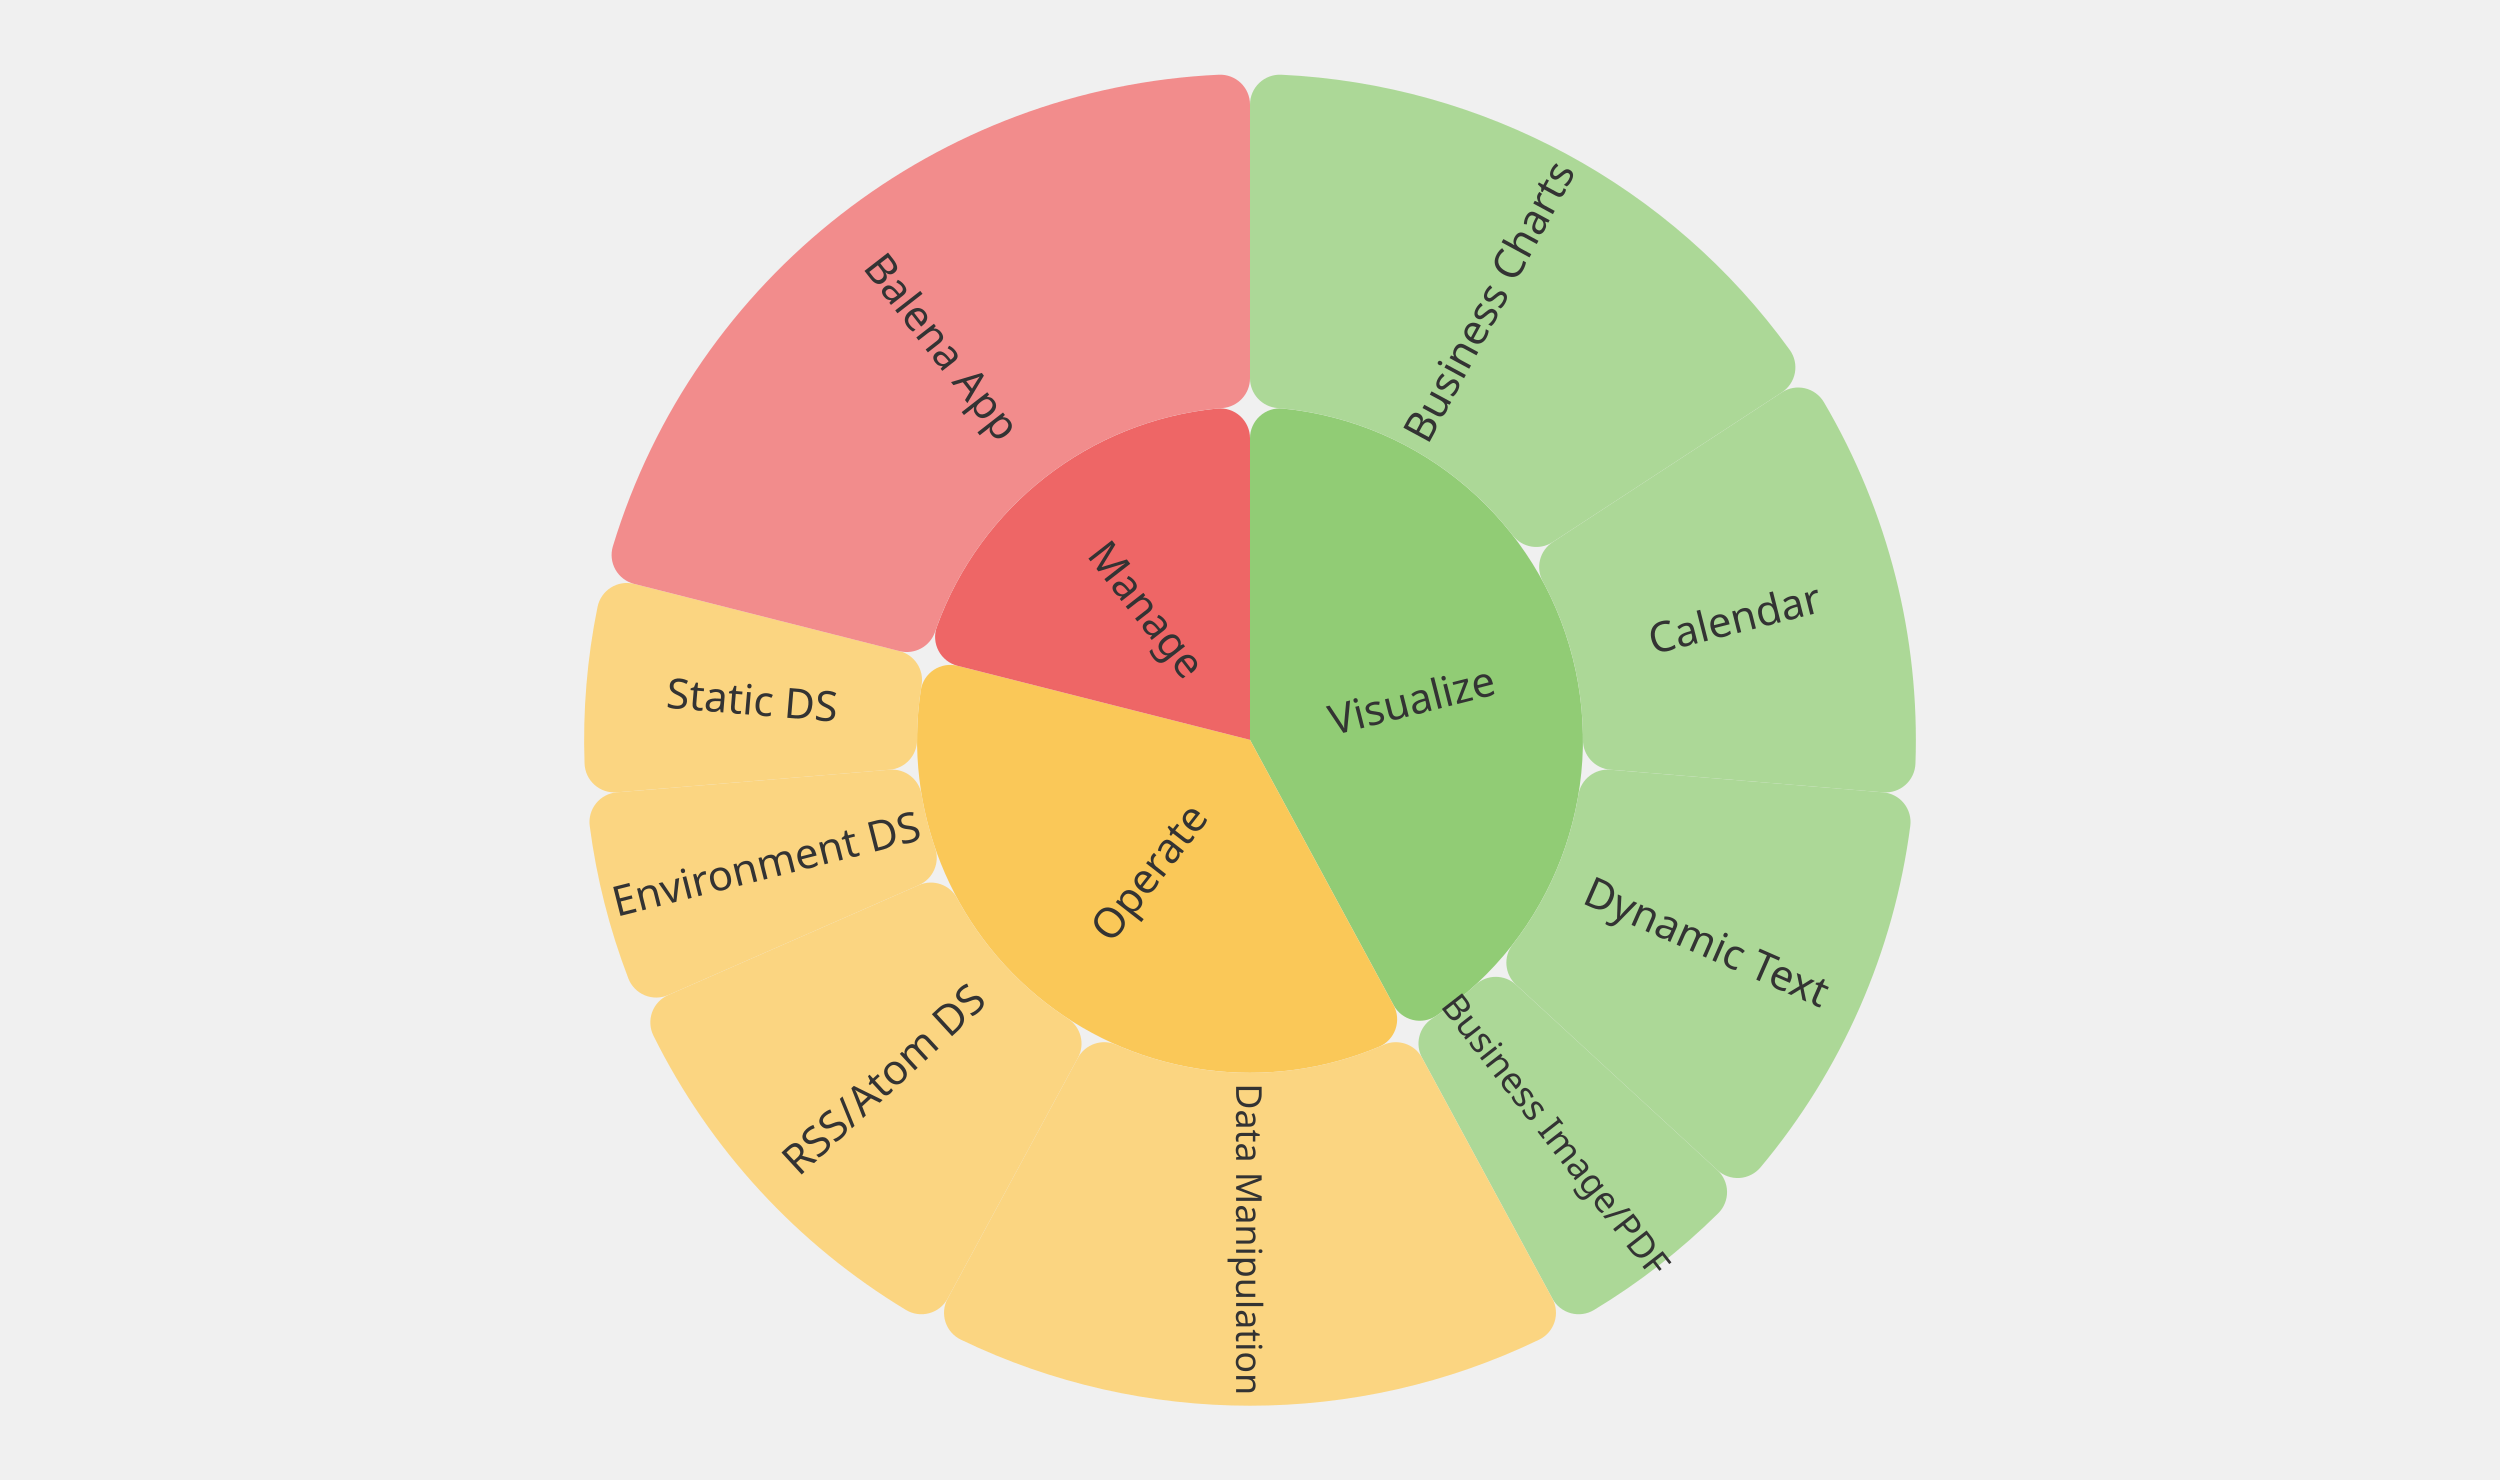
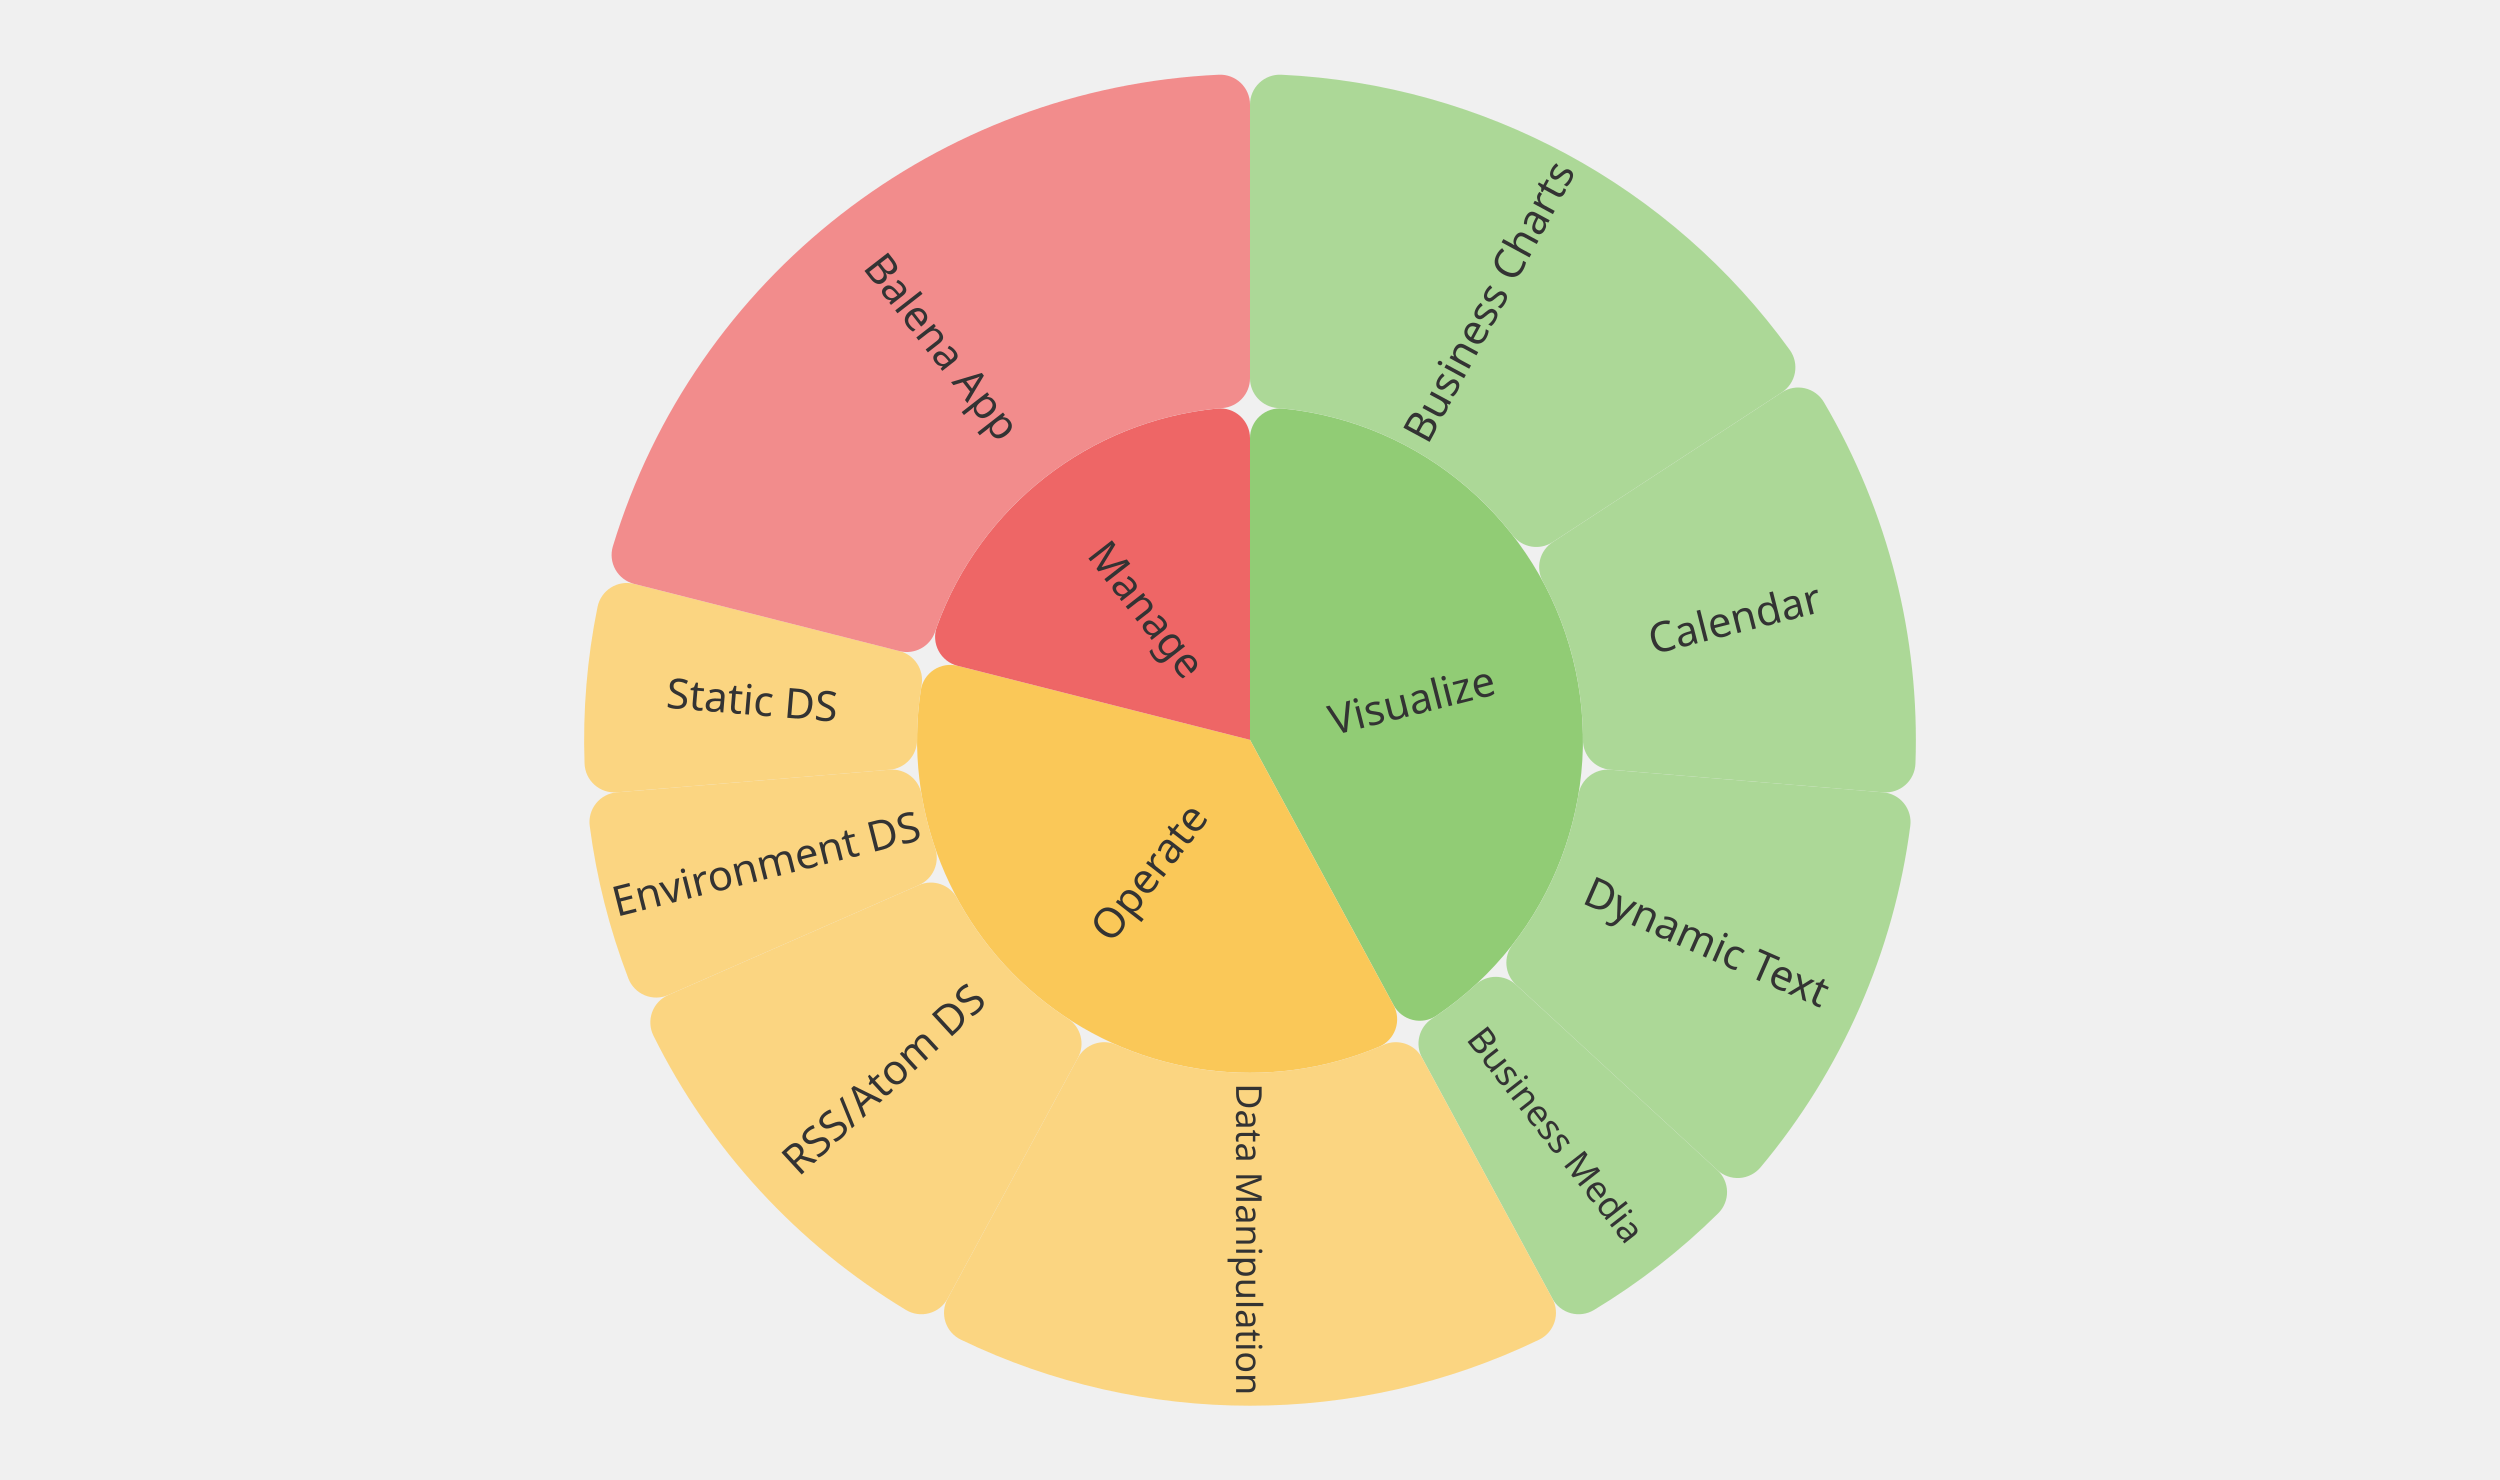
<svg xmlns="http://www.w3.org/2000/svg" version="1.1" baseProfile="full" width="838" height="496" style="position:absolute;left:0;top:0;user-select:none">
  <rect width="838" height="496" x="0" y="0" id="0" fill="none" fill-opacity="1" />
  <g>
    <path d="M419 146.893A10 10 0 0 1 429.984 136.942A111.6 111.6 0 0 1 481.518 340.445A10 10 0 0 1 467.122 336.921L419 248Z" fill="#91cc75" stroke="white" stroke-width="5" stroke-opacity="0" stroke-linejoin="bevel" />
    <path d="M419 35.035A10 10 0 0 1 429.469 25.046A223.2 223.2 0 0 1 599.924 117.291A10 10 0 0 1 597.288 131.519L520.455 181.716A10 10 0 0 1 507.092 179.484A111.6 111.6 0 0 0 428.178 136.778A10 10 0 0 1 419 126.812Z" fill="rgb(172,216,151)" stroke="white" stroke-width="5" stroke-opacity="0" stroke-linejoin="bevel" />
    <path d="M597.288 131.519A10 10 0 0 1 611.376 134.82A223.2 223.2 0 0 1 642.057 255.978A10 10 0 0 1 631.238 265.587L539.774 258.008A10 10 0 0 1 530.6 248.038A111.6 111.6 0 0 0 517.131 194.851A10 10 0 0 1 520.455 181.716Z" fill="rgb(172,216,151)" stroke="white" stroke-width="5" stroke-opacity="0" stroke-linejoin="bevel" />
    <path d="M631.238 265.587A10 10 0 0 1 640.328 276.845A223.2 223.2 0 0 1 590.123 391.3A10 10 0 0 1 575.684 392.238L508.161 330.079A10 10 0 0 1 507.045 316.576A111.6 111.6 0 0 0 529.084 266.331A10 10 0 0 1 539.774 258.008Z" fill="rgb(172,216,151)" stroke="white" stroke-width="5" stroke-opacity="0" stroke-linejoin="bevel" />
    <path d="M575.684 392.238A10 10 0 0 1 575.942 406.705A223.2 223.2 0 0 1 534.322 439.1A10 10 0 0 1 520.36 435.297L476.679 354.582A10 10 0 0 1 480.007 341.449A111.6 111.6 0 0 0 494.613 330.081A10 10 0 0 1 508.161 330.079Z" fill="rgb(172,216,151)" stroke="white" stroke-width="5" stroke-opacity="0" stroke-linejoin="bevel" />
    <path d="M467.122 336.921A10 10 0 0 1 462.197 350.901A111.6 111.6 0 0 1 308.644 231.385A10 10 0 0 1 320.987 223.18L419 248Z" fill="#fac858" stroke="white" stroke-width="5" stroke-opacity="0" stroke-linejoin="bevel" />
    <path d="M520.36 435.297A10 10 0 0 1 515.907 449.065A223.2 223.2 0 0 1 322.093 449.065A10 10 0 0 1 317.64 435.297L361.321 354.582A10 10 0 0 1 374.136 350.185A111.6 111.6 0 0 0 463.864 350.185A10 10 0 0 1 476.679 354.582Z" fill="rgb(251,213,129)" stroke="white" stroke-width="5" stroke-opacity="0" stroke-linejoin="bevel" />
    <path d="M317.64 435.297A10 10 0 0 1 303.678 439.1A223.2 223.2 0 0 1 219.03 347.147A10 10 0 0 1 223.972 333.547L308.019 296.681A10 10 0 0 1 320.832 301.082A111.6 111.6 0 0 0 357.993 341.449A10 10 0 0 1 361.321 354.582Z" fill="rgb(251,213,129)" stroke="white" stroke-width="5" stroke-opacity="0" stroke-linejoin="bevel" />
    <path d="M223.972 333.547A10 10 0 0 1 210.619 327.973A223.2 223.2 0 0 1 197.672 276.845A10 10 0 0 1 206.762 265.587L298.226 258.008A10 10 0 0 1 308.916 266.331A111.6 111.6 0 0 0 313.459 284.273A10 10 0 0 1 308.019 296.681Z" fill="rgb(251,213,129)" stroke="white" stroke-width="5" stroke-opacity="0" stroke-linejoin="bevel" />
    <path d="M206.762 265.587A10 10 0 0 1 195.943 255.978A223.2 223.2 0 0 1 200.298 203.417A10 10 0 0 1 212.551 195.72L301.52 218.25A10 10 0 0 1 308.928 229.593A111.6 111.6 0 0 0 307.4 248.038A10 10 0 0 1 298.226 258.008Z" fill="rgb(251,213,129)" stroke="white" stroke-width="5" stroke-opacity="0" stroke-linejoin="bevel" />
    <path d="M320.987 223.18A10 10 0 0 1 314.037 210.089A111.6 111.6 0 0 1 408.016 136.942A10 10 0 0 1 419 146.893L419 248Z" fill="#ee6666" stroke="white" stroke-width="5" stroke-opacity="0" stroke-linejoin="bevel" />
    <path d="M212.551 195.72A10 10 0 0 1 205.438 183.119A223.2 223.2 0 0 1 408.531 25.046A10 10 0 0 1 419 35.035L419 126.812A10 10 0 0 1 409.822 136.778A111.6 111.6 0 0 0 313.434 211.8A10 10 0 0 1 301.52 218.25Z" fill="rgb(242,140,140)" stroke="white" stroke-width="5" stroke-opacity="0" stroke-linejoin="bevel" />
    <text dominant-baseline="central" text-anchor="middle" style="font-size:14px;font-family:sans-serif;" transform="matrix(0.969,-0.245,0.245,0.969,473.0925,234.3019)" fill="#333">Visualize</text>
    <text dominant-baseline="central" text-anchor="middle" style="font-size:14px;font-family:sans-serif;" xml:space="preserve" transform="matrix(0.476,-0.879,0.879,0.476,498.6736,100.7761)" fill="#333">Business Charts</text>
    <text dominant-baseline="central" text-anchor="middle" style="font-size:14px;font-family:sans-serif;" transform="matrix(0.969,-0.245,0.245,0.969,581.2776,206.9057)" fill="#333">Calendar</text>
    <text dominant-baseline="central" text-anchor="middle" style="font-size:14px;font-family:sans-serif;" xml:space="preserve" transform="matrix(0.916,0.402,-0.402,0.916,572.3005,315.2438)" fill="#333">Dynamic Text</text>
-     <text dominant-baseline="central" text-anchor="middle" style="font-size:12px;font-family:sans-serif;" xml:space="preserve" transform="matrix(0.614,0.789,-0.789,0.614,521.8192,380.1021)" fill="#333">Business Image/PDF</text>
+     <text dominant-baseline="central" text-anchor="middle" style="font-size:12px;font-family:sans-serif;" xml:space="preserve" transform="matrix(0.614,0.789,-0.789,0.614,521.8192,380.1021)" fill="#333">Business Media</text>
    <text dominant-baseline="central" text-anchor="middle" style="font-size:14px;font-family:sans-serif;" transform="matrix(0.614,-0.789,0.789,0.614,384.7269,292.034)" fill="#333">Operate</text>
    <text dominant-baseline="central" text-anchor="middle" style="font-size:12px;font-family:sans-serif;" xml:space="preserve" transform="matrix(0,1,-1,0,419,415.4)" fill="#333">Data Manipulation</text>
    <text dominant-baseline="central" text-anchor="middle" style="font-size:14px;font-family:sans-serif;" xml:space="preserve" transform="matrix(0.736,-0.677,0.677,0.736,295.8398,361.3769)" fill="#333">RSS/Atom DS</text>
    <text dominant-baseline="central" text-anchor="middle" style="font-size:14px;font-family:sans-serif;" xml:space="preserve" transform="matrix(0.969,-0.245,0.245,0.969,256.7224,289.0943)" fill="#333">Environment DS</text>
    <text dominant-baseline="central" text-anchor="middle" style="font-size:14px;font-family:sans-serif;" xml:space="preserve" transform="matrix(0.997,0.083,-0.083,0.997,252.1718,234.1762)" fill="#333">Static DS</text>
    <text dominant-baseline="central" text-anchor="middle" style="font-size:14px;font-family:sans-serif;" transform="matrix(0.614,0.789,-0.789,0.614,384.7269,203.966)" fill="#333">Manage</text>
    <text dominant-baseline="central" text-anchor="middle" style="font-size:14px;font-family:sans-serif;" xml:space="preserve" transform="matrix(0.614,0.789,-0.789,0.614,316.1808,115.8979)" fill="#333">Balena App</text>
  </g>
</svg>
